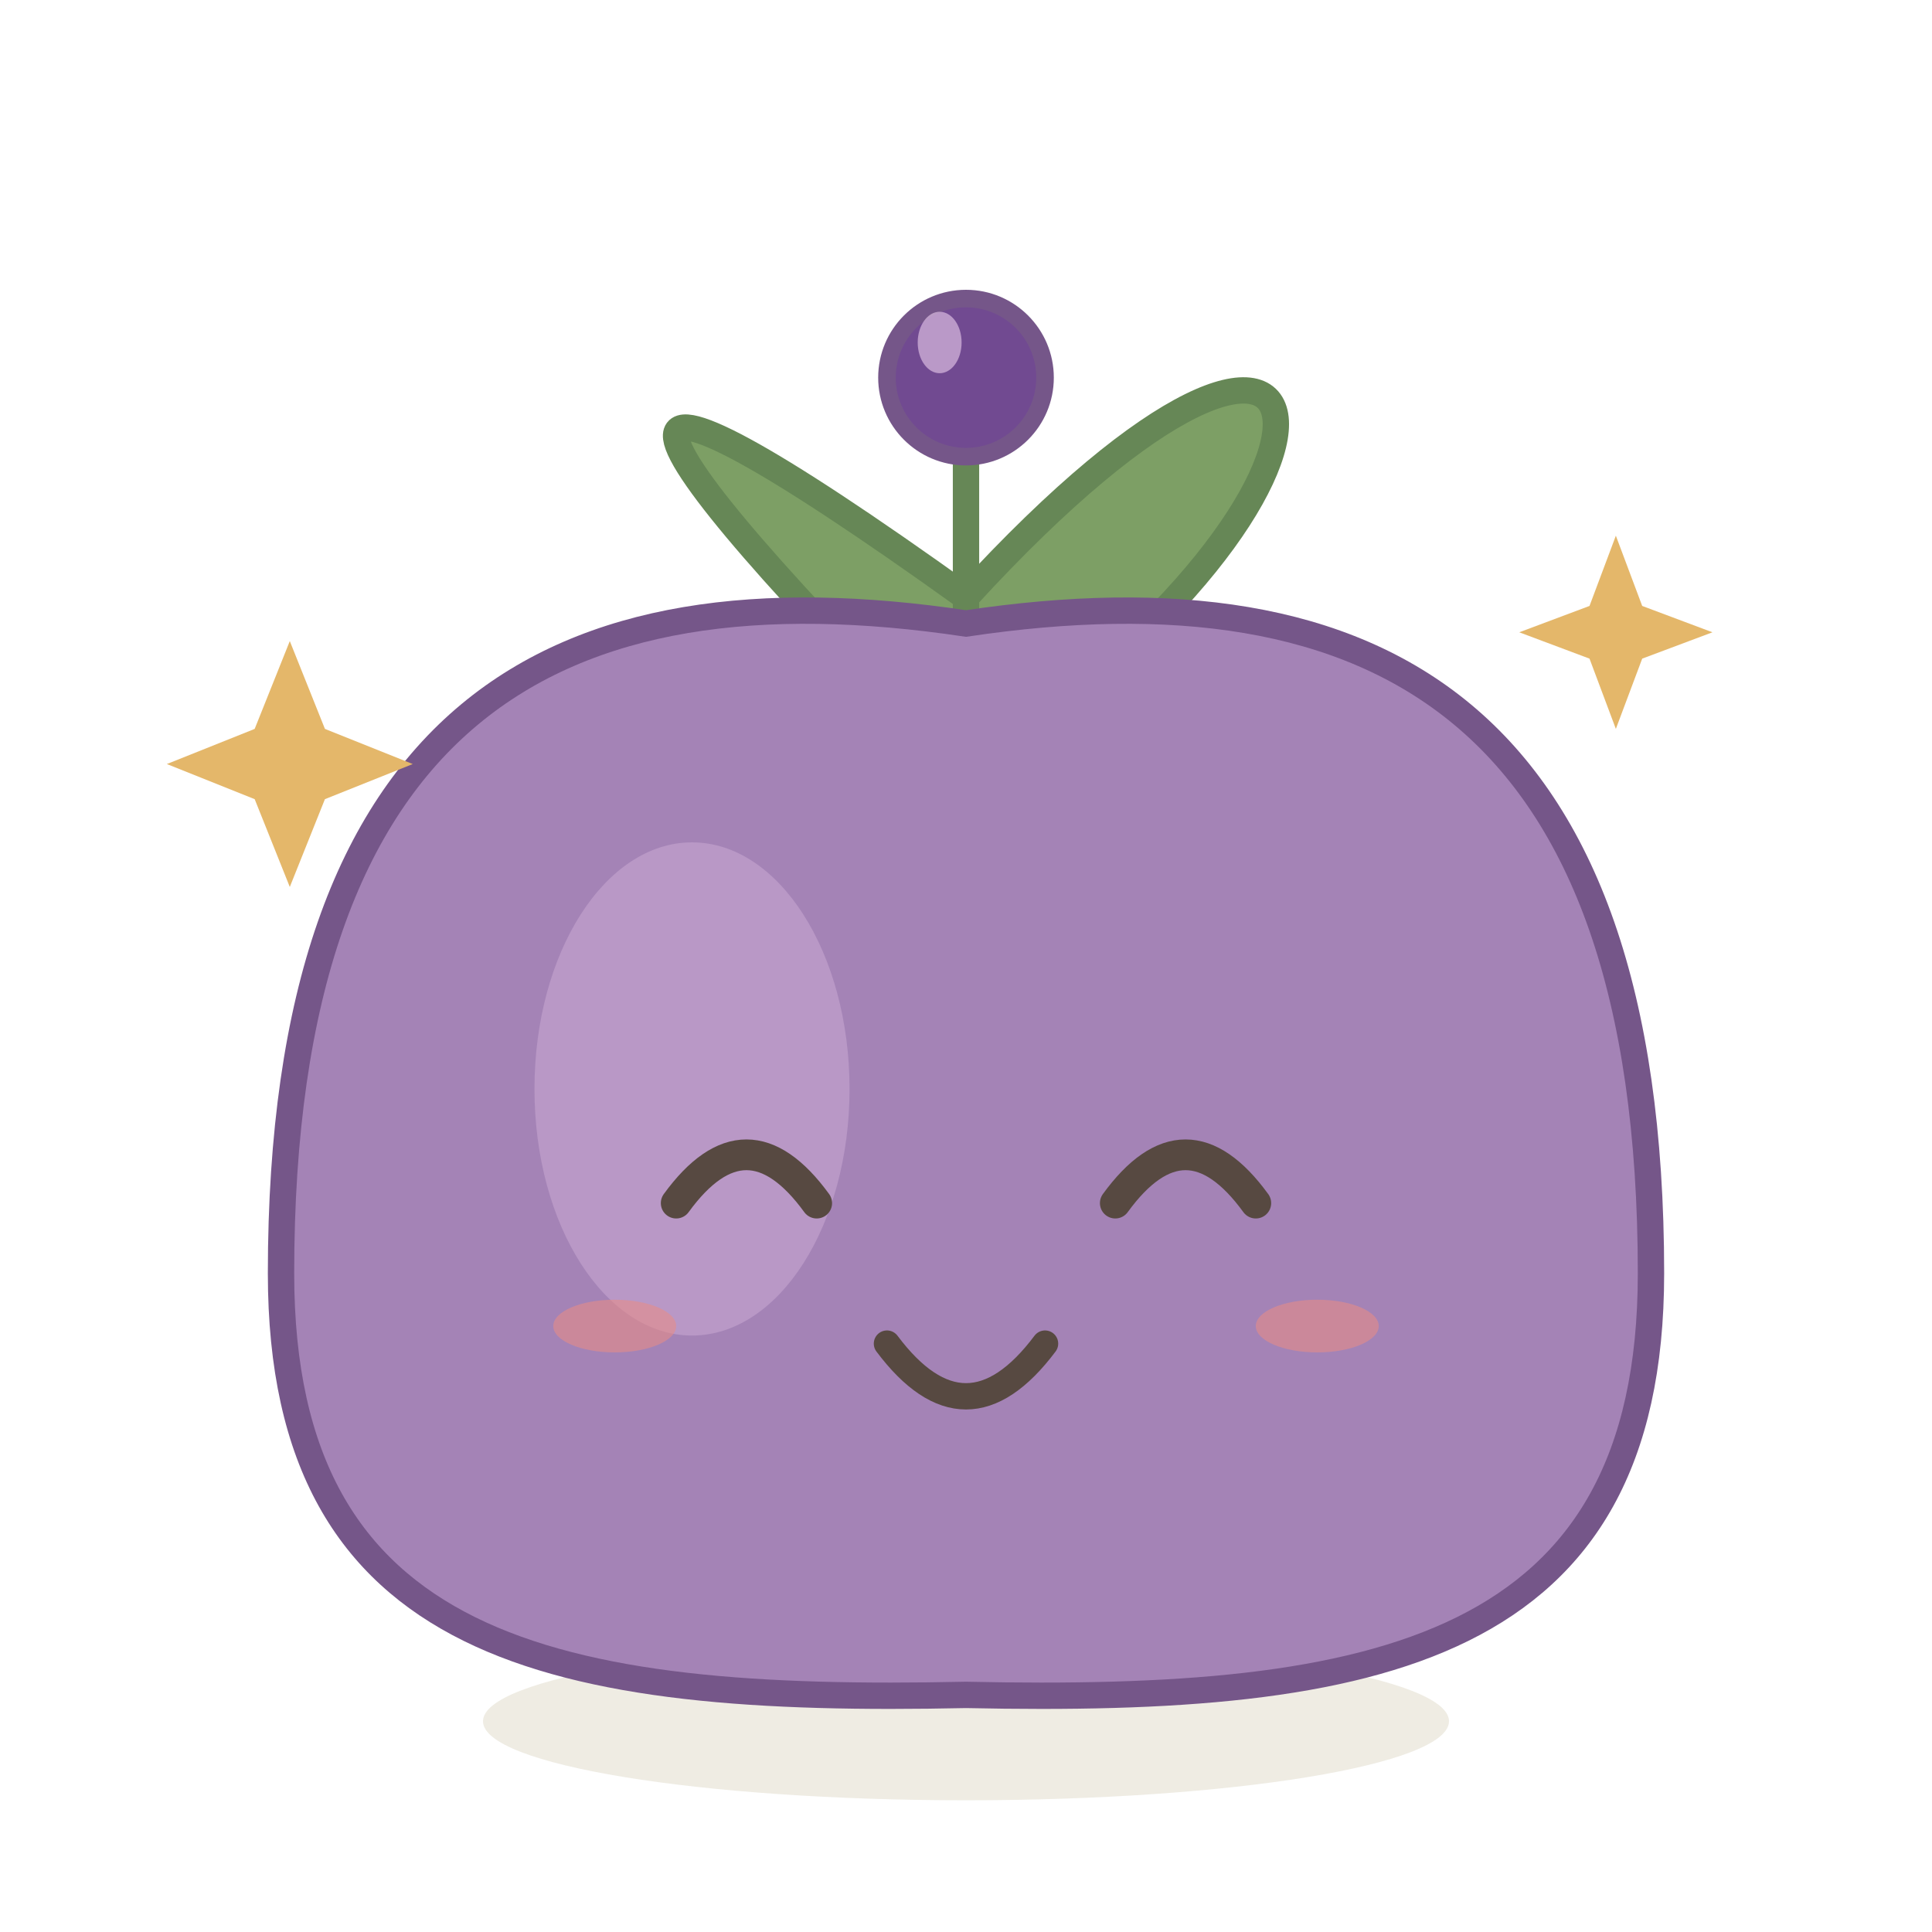
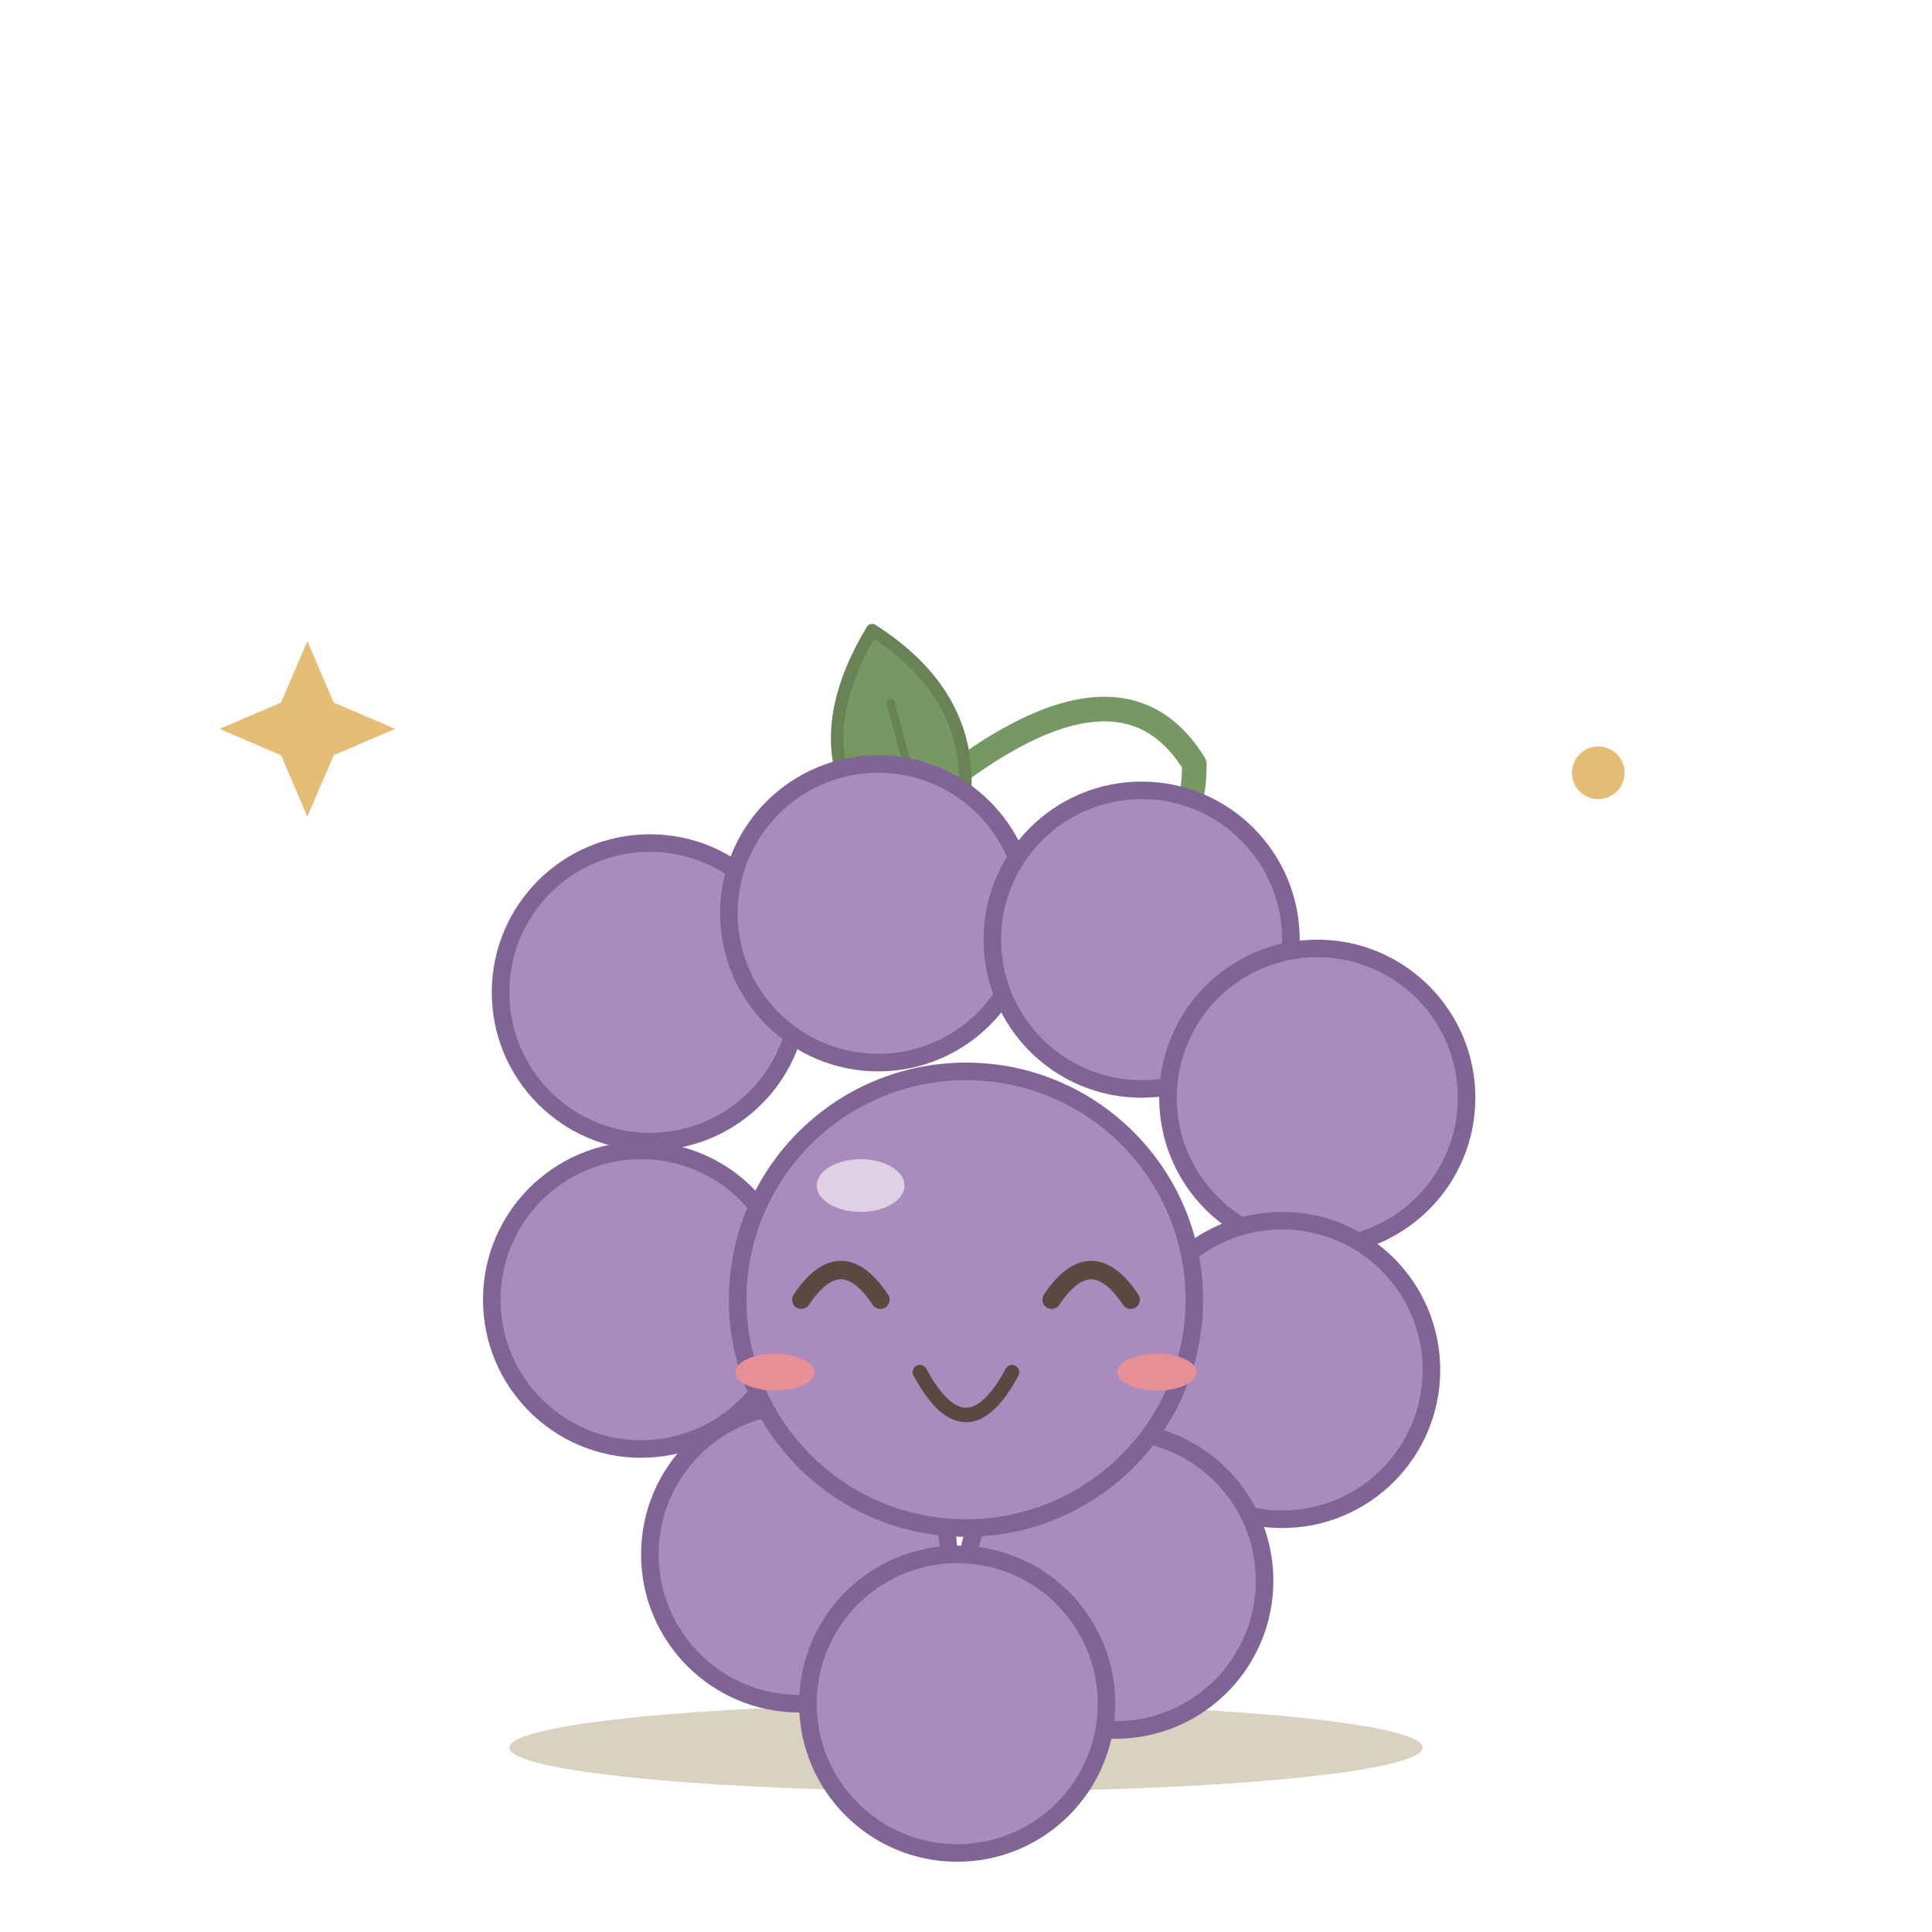
- <svg xmlns="http://www.w3.org/2000/svg" width="220" height="220" viewBox="0 0 220 220" role="img">
-   <ellipse cx="110" cy="196" rx="55" ry="9" fill="#d8d2bd" opacity=".42" />
-   <path d="M110 88 C68 46,64 35,110 68 C154 20,160 55,110 88Z" fill="#7d9f65" stroke="#668756" stroke-width="3" />
-   <path d="M110 86V46" stroke="#668756" stroke-width="3" stroke-linecap="round" />
-   <circle cx="110" cy="43" r="9" fill="#714a91" stroke="#755689" stroke-width="2" />
-   <ellipse cx="107" cy="39" rx="2.5" ry="3.5" fill="#d9badf" opacity=".7" />
-   <path d="M32 145 C32 81,63.2 64,110 71 C156.8 64,188 81,188 145 C188 188,156.8 194,110 193 C63.2 194,32 188,32 145Z" fill="#a483b6" stroke="#755689" stroke-width="3" />
-   <ellipse cx="78.8" cy="124" rx="17.94" ry="28.08" fill="#d9badf" opacity=".38" />
-   <path d="M77 137q8-11 16 0m34 0q8-11 16 0" fill="none" stroke="#574941" stroke-width="3.5" stroke-linecap="round" />
-   <ellipse cx="70" cy="151" rx="7" ry="3" fill="#e78c87" opacity=".58" />
-   <ellipse cx="150" cy="151" rx="7" ry="3" fill="#e78c87" opacity=".58" />
-   <path d="M101 153q9 12 18 0" fill="none" stroke="#574941" stroke-width="3" stroke-linecap="round" />
-   <path d="M33 73l4 10 10 4-10 4-4 10-4-10-10-4 10-4zm151-12l3 8 8 3-8 3-3 8-3-8-8-3 8-3z" fill="#e4b76a" />
+ <svg xmlns="http://www.w3.org/2000/svg" width="220" height="220" viewBox="0 0 220 220" role="img" data-character="grape" data-stage="4">
+   <ellipse cx="110" cy="199" rx="52" ry="5" fill="#d9d2c1" stroke="none" stroke-width="2" />
+   <path d="M109 112V88q19-14 27-1q0 12-11 7" fill="none" stroke="#789863" stroke-width="2.8" stroke-linecap="round" stroke-linejoin="round" />
+   <g transform="translate(107 101) rotate(-48) scale(0.79)">
+     <path d="M0 0Q-5-27 21-32Q25-8 0 0Z" fill="#789863" stroke="#698357" stroke-width="1.8" stroke-linecap="round" stroke-linejoin="round" />
+     <path d="M0 0 15-23" fill="none" stroke="#698357" stroke-width="1.2" stroke-linecap="round" stroke-linejoin="round" />
+   </g>
+   <ellipse cx="74" cy="113" rx="17" ry="17" fill="#aa8bbd" stroke="#7f6495" stroke-width="2" />
+   <ellipse cx="100" cy="104" rx="17" ry="17" fill="#aa8bbd" stroke="#7f6495" stroke-width="2" />
+   <ellipse cx="130" cy="107" rx="17" ry="17" fill="#aa8bbd" stroke="#7f6495" stroke-width="2" />
+   <ellipse cx="150" cy="125" rx="17" ry="17" fill="#aa8bbd" stroke="#7f6495" stroke-width="2" />
+   <ellipse cx="73" cy="148" rx="17" ry="17" fill="#aa8bbd" stroke="#7f6495" stroke-width="2" />
+   <ellipse cx="146" cy="156" rx="17" ry="17" fill="#aa8bbd" stroke="#7f6495" stroke-width="2" />
+   <ellipse cx="91" cy="177" rx="17" ry="17" fill="#aa8bbd" stroke="#7f6495" stroke-width="2" />
+   <ellipse cx="127" cy="180" rx="17" ry="17" fill="#aa8bbd" stroke="#7f6495" stroke-width="2" />
+   <ellipse cx="109" cy="194" rx="17" ry="17" fill="#aa8bbd" stroke="#7f6495" stroke-width="2" />
+   <ellipse cx="110" cy="148" rx="26" ry="26" fill="#aa8bbd" stroke="#7f6495" stroke-width="2" />
+   <ellipse cx="98" cy="135" rx="5" ry="3" fill="#e0d0e4" stroke="none" stroke-width="2" />
+   <g transform="translate(110 148) scale(0.75)">
+     <path d="M-25 0q6-9 12 0m26 0q6-9 12 0" fill="none" stroke="#594940" stroke-width="2.8" stroke-linecap="round" stroke-linejoin="round" />
+     <path d="M-7 11q7 13 14 0" fill="none" stroke="#594940" stroke-width="2.2" stroke-linecap="round" stroke-linejoin="round" />
+     <ellipse cx="-29" cy="11" rx="6" ry="2.8" fill="#e68f95" stroke="none" stroke-width="2" />
+     <ellipse cx="29" cy="11" rx="6" ry="2.8" fill="#e68f95" stroke="none" stroke-width="2" />
+   </g>
+   <path d="M35 73l3 7 7 3-7 3-3 7-3-7-7-3 7-3Z" fill="#e5bd77" stroke="none" stroke-width="2.4" stroke-linecap="round" stroke-linejoin="round" />
+   <ellipse cx="182" cy="88" rx="3" ry="3" fill="#e5bd77" stroke="none" stroke-width="2" />
</svg>
